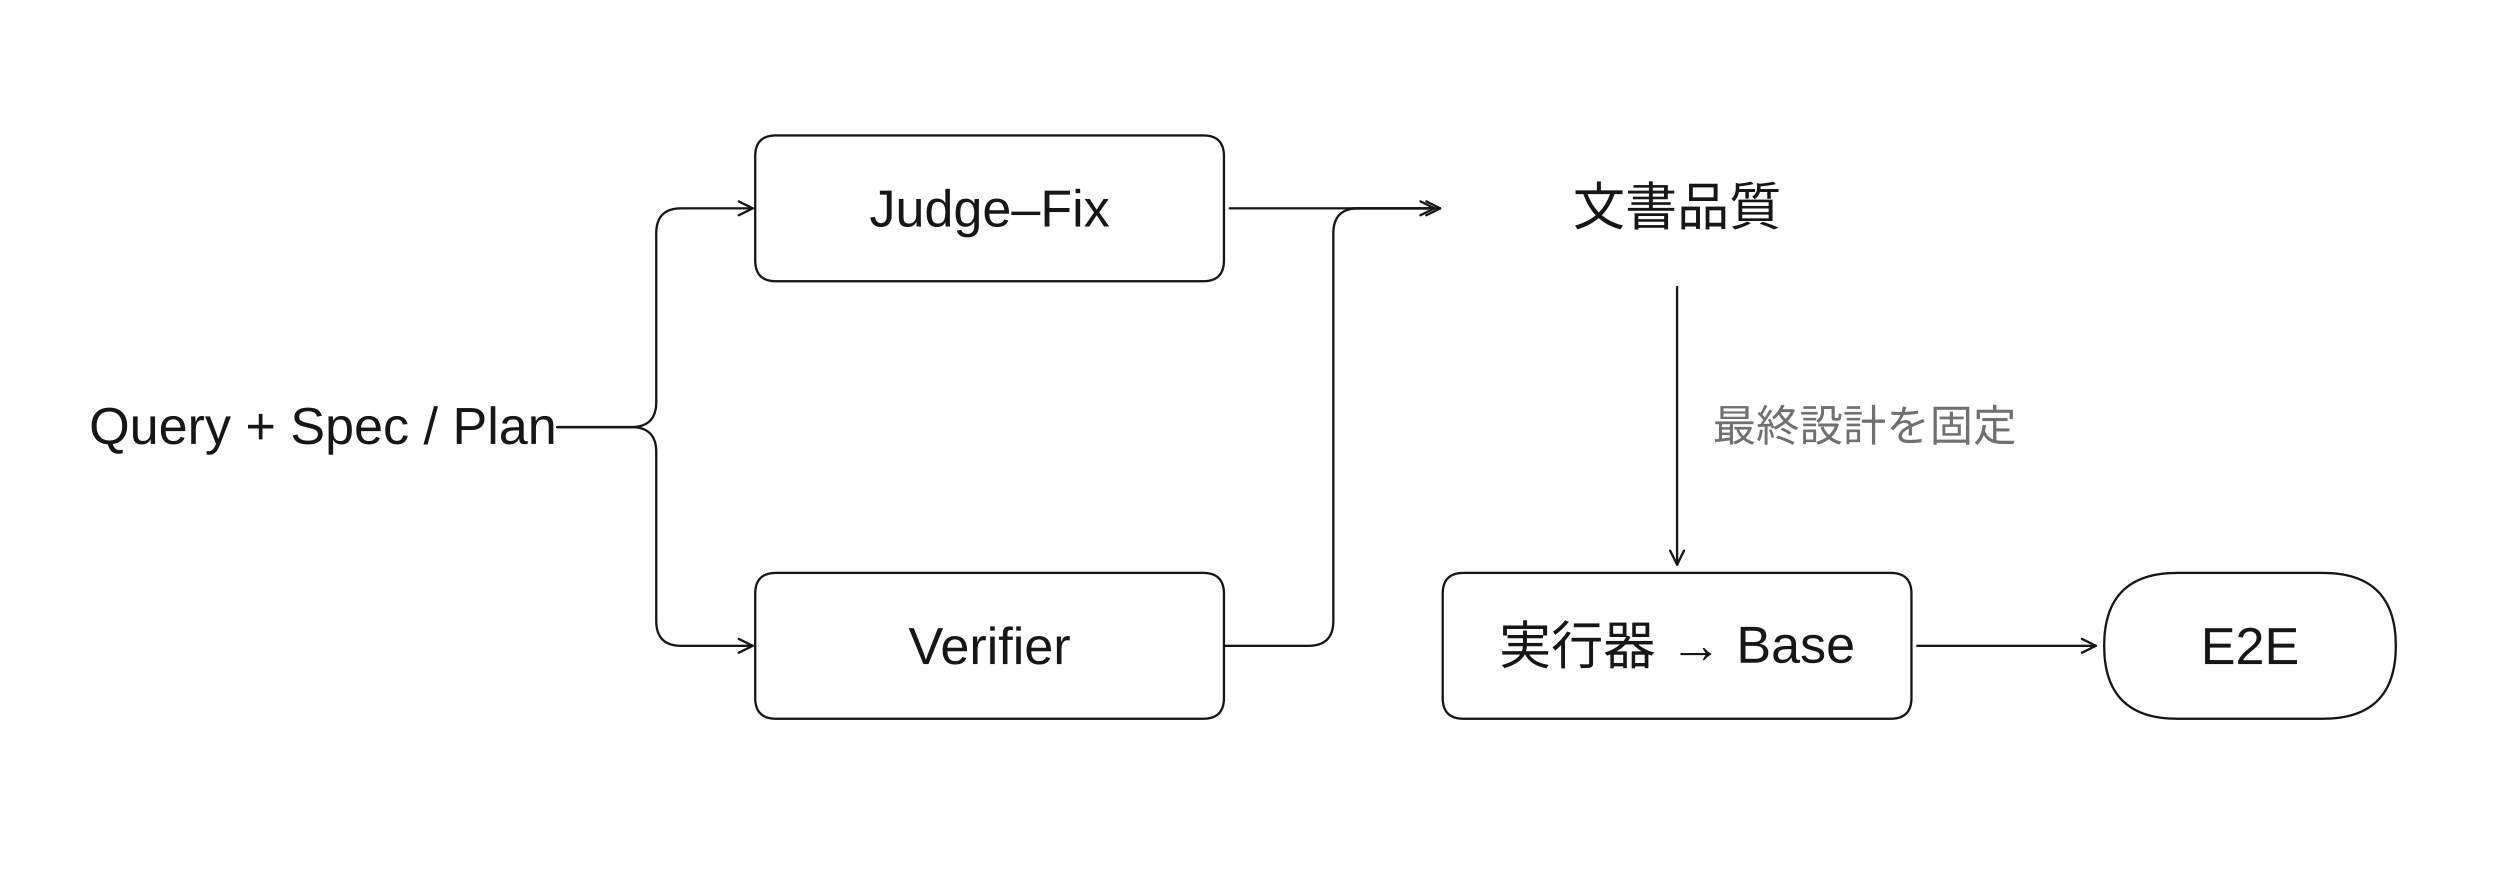
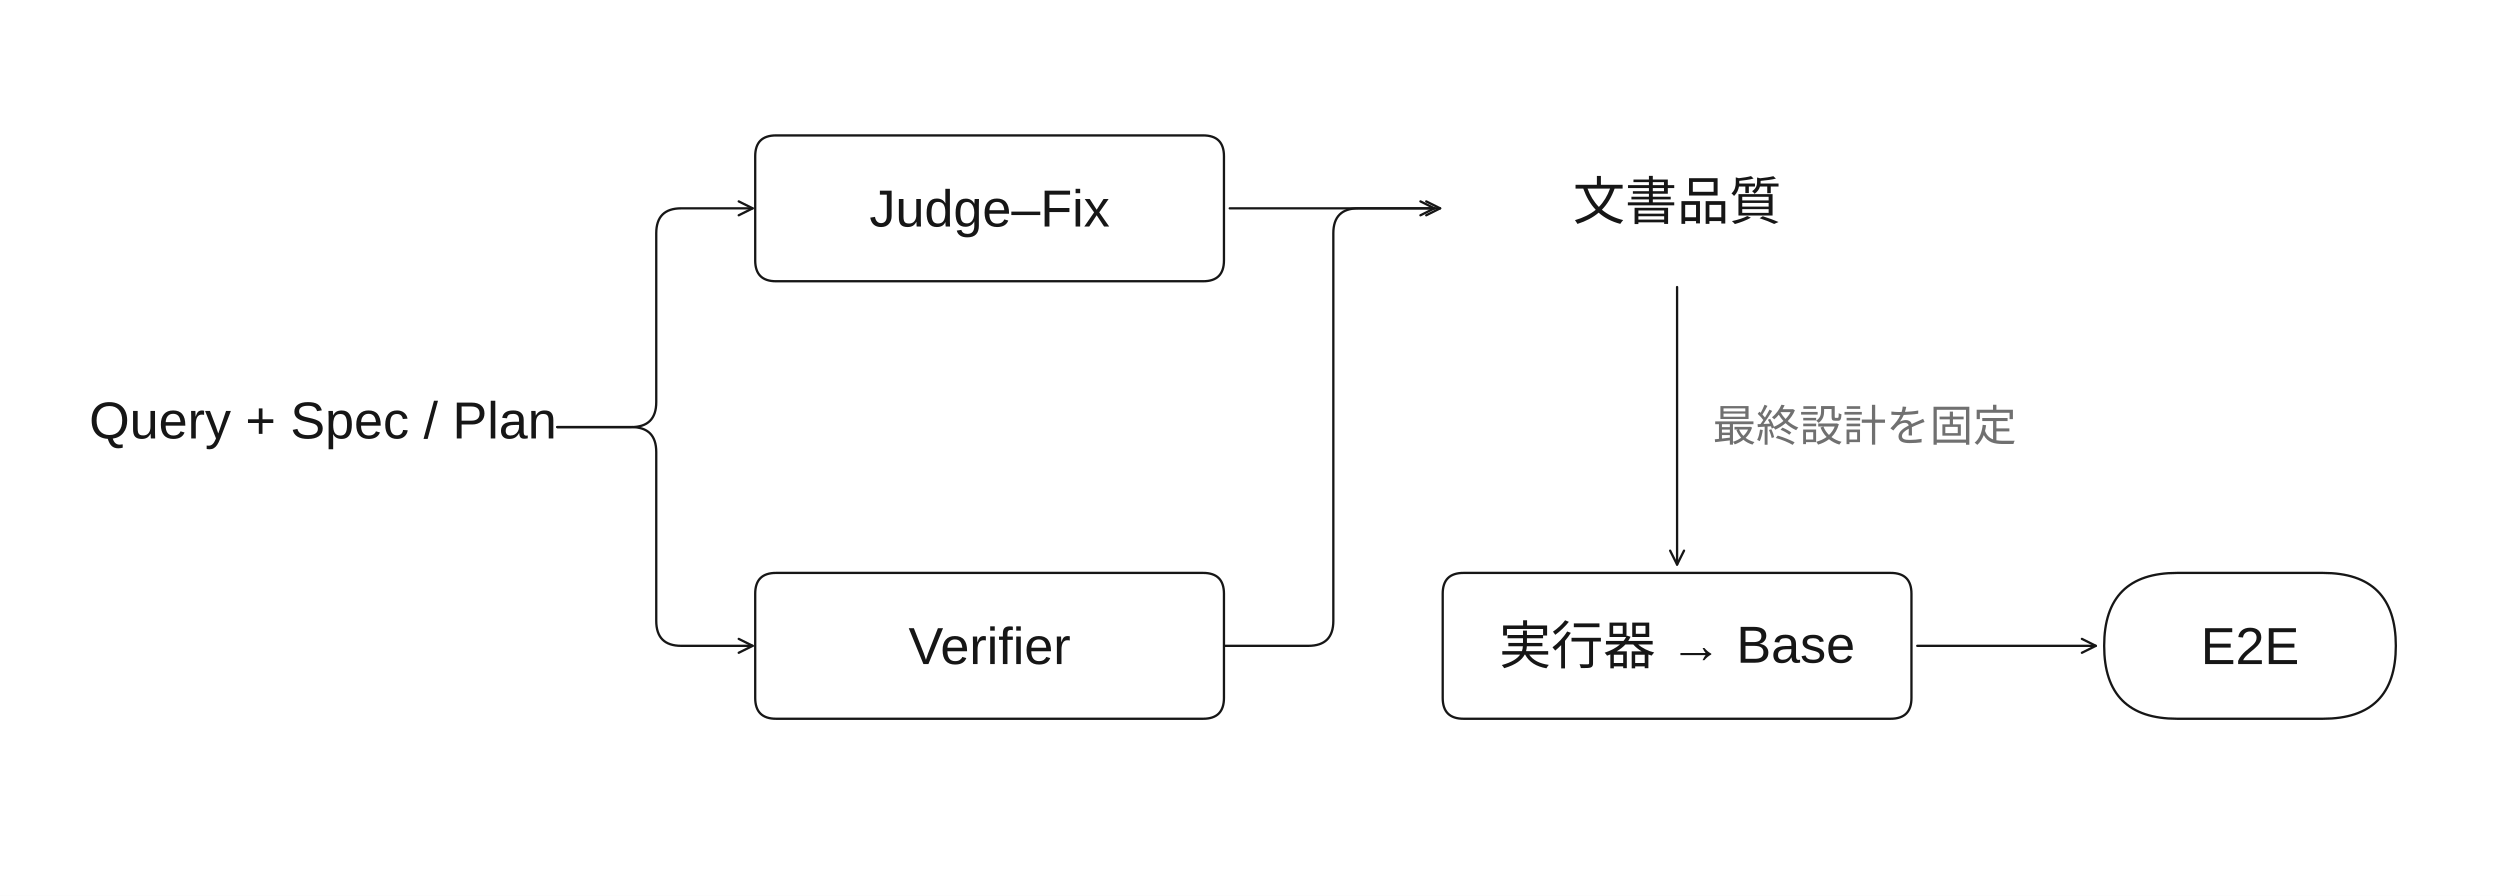
<svg xmlns="http://www.w3.org/2000/svg" width="864pt" height="309.6pt" viewBox="0 0 864 309.6" version="1.1" lang="ja">
  <defs>
    <style type="text/css">*{stroke-linejoin: round; stroke-linecap: butt}</style>
  </defs>
  <g id="figure_1">
    <g id="patch_1">
      <path d="M 0 309.6  L 864 309.6  L 864 0  L 0 0  z " style="fill: #ffffff" />
    </g>
    <g id="axes_1">
      <g id="patch_2">
        <path d="M 192.6 147.6  L 218.16 147.6  Q 226.8 147.6 226.8 138.96  L 226.8 80.64  Q 226.8 72 235.44 72  L 260.106 72  " clip-path="url(#pbd6e8e839c)" style="fill: none; stroke: #161616; stroke-width: 0.8; stroke-linecap: round" />
        <path d="M 255.306 69.6  L 260.106 72  L 255.306 74.4  " clip-path="url(#pbd6e8e839c)" style="fill: none; stroke: #161616; stroke-width: 0.8; stroke-linecap: round" />
      </g>
      <g id="patch_3">
        <path d="M 192.6 147.6  L 218.16 147.6  Q 226.8 147.6 226.8 156.24  L 226.8 214.56  Q 226.8 223.2 235.44 223.2  L 260.106 223.2  " clip-path="url(#pbd6e8e839c)" style="fill: none; stroke: #161616; stroke-width: 0.8; stroke-linecap: round" />
        <path d="M 255.306 220.8  L 260.106 223.2  L 255.306 225.6  " clip-path="url(#pbd6e8e839c)" style="fill: none; stroke: #161616; stroke-width: 0.8; stroke-linecap: round" />
      </g>
      <g id="patch_4">
        <path d="M 424.998 72  Q 460.799 72 495.706 72  " clip-path="url(#pbd6e8e839c)" style="fill: none; stroke: #161616; stroke-width: 0.8; stroke-linecap: round" />
        <path d="M 490.906 69.6  L 495.706 72  L 490.906 74.4  " clip-path="url(#pbd6e8e839c)" style="fill: none; stroke: #161616; stroke-width: 0.8; stroke-linecap: round" />
      </g>
      <g id="patch_5">
        <path d="M 423 223.2  L 452.16 223.2  Q 460.8 223.2 460.8 214.56  L 460.8 80.64  Q 460.8 72 469.44 72  L 497.706 72  " clip-path="url(#pbd6e8e839c)" style="fill: none; stroke: #161616; stroke-width: 0.8; stroke-linecap: round" />
        <path d="M 492.906 69.6  L 497.706 72  L 492.906 74.4  " clip-path="url(#pbd6e8e839c)" style="fill: none; stroke: #161616; stroke-width: 0.8; stroke-linecap: round" />
      </g>
      <g id="patch_6">
        <path d="M 579.6 99.203  Q 579.6 147.602 579.6 195.107  " clip-path="url(#pbd6e8e839c)" style="fill: none; stroke: #161616; stroke-width: 0.8; stroke-linecap: round" />
        <path d="M 582 190.307  L 579.6 195.107  L 577.2 190.307  " clip-path="url(#pbd6e8e839c)" style="fill: none; stroke: #161616; stroke-width: 0.8; stroke-linecap: round" />
      </g>
      <g id="patch_7">
        <path d="M 662.604 223.2  Q 693.903 223.2 724.307 223.2  " clip-path="url(#pbd6e8e839c)" style="fill: none; stroke: #161616; stroke-width: 0.8; stroke-linecap: round" />
        <path d="M 719.507 220.8  L 724.307 223.2  L 719.507 225.6  " clip-path="url(#pbd6e8e839c)" style="fill: none; stroke: #161616; stroke-width: 0.8; stroke-linecap: round" />
      </g>
      <g id="patch_8">
        <path d="M 268.2 46.8  L 415.8 46.8  Q 423 46.8 423 54  L 423 90  Q 423 97.2 415.8 97.2  L 268.2 97.2  Q 261 97.2 261 90  L 261 54  Q 261 46.8 268.2 46.8  z " clip-path="url(#pbd6e8e839c)" style="fill: #ffffff; stroke: #161616; stroke-width: 0.8; stroke-linejoin: miter" />
      </g>
      <g id="patch_9">
        <path d="M 268.2 198  L 415.8 198  Q 423 198 423 205.2  L 423 241.2  Q 423 248.4 415.8 248.4  L 268.2 248.4  Q 261 248.4 261 241.2  L 261 205.2  Q 261 198 268.2 198  z " clip-path="url(#pbd6e8e839c)" style="fill: #ffffff; stroke: #161616; stroke-width: 0.8; stroke-linejoin: miter" />
      </g>
      <g id="patch_10">
        <path d="M 505.8 198  L 653.4 198  Q 660.6 198 660.6 205.2  L 660.6 241.2  Q 660.6 248.4 653.4 248.4  L 505.8 248.4  Q 498.6 248.4 498.6 241.2  L 498.6 205.2  Q 498.6 198 505.8 198  z " clip-path="url(#pbd6e8e839c)" style="fill: #ffffff; stroke: #161616; stroke-width: 0.8; stroke-linejoin: miter" />
      </g>
      <g id="patch_11">
        <path d="M 752.4 198  L 802.8 198  Q 828 198 828 223.2  L 828 223.2  Q 828 248.4 802.8 248.4  L 752.4 248.4  Q 727.2 248.4 727.2 223.2  L 727.2 223.2  Q 727.2 198 752.4 198  z " clip-path="url(#pbd6e8e839c)" style="fill: #ffffff; stroke: #161616; stroke-width: 0.8; stroke-linejoin: miter" />
      </g>
      <g id="text_1">
-         <text x="111.605" y="153.433" font-size="18" font-family="Arial, PingFang SC, Hiragino Sans, Microsoft YaHei, sans-serif" fill="#161616" aria-label="Query + Spec / Plan" data-type-role="primary" text-anchor="middle">
+         <text x="111.605" y="151.533" font-size="18" font-family="Arial, PingFang SC, Hiragino Sans, Microsoft YaHei, sans-serif" fill="#161616" aria-label="Query + Spec / Plan" data-type-role="primary" text-anchor="middle">
          <tspan x="111.605" dy="0">Query + Spec / Plan</tspan>
        </text>
      </g>
      <g id="text_2">
-         <text x="342" y="78.3" font-size="18" font-family="Arial, PingFang SC, Hiragino Sans, Microsoft YaHei, sans-serif" fill="#161616" aria-label="Judge–Fix" data-type-role="primary" text-anchor="middle">
+         <text x="342" y="78.3" font-size="18" font-family="Arial, PingFang SC, Hiragino Sans, Microsoft YaHei, sans-serif" fill="#161616" data-node-box="patch_8" aria-label="Judge–Fix" data-type-role="primary" text-anchor="middle">
          <tspan x="342" dy="0">Judge–Fix</tspan>
        </text>
      </g>
      <g id="text_3">
-         <text x="342" y="229.5" font-size="18" font-family="Arial, PingFang SC, Hiragino Sans, Microsoft YaHei, sans-serif" fill="#161616" aria-label="Verifier" data-type-role="primary" text-anchor="middle">
+         <text x="342" y="229.5" font-size="18" font-family="Arial, PingFang SC, Hiragino Sans, Microsoft YaHei, sans-serif" fill="#161616" data-node-box="patch_9" aria-label="Verifier" data-type-role="primary" text-anchor="middle">
          <tspan x="342" dy="0">Verifier</tspan>
        </text>
      </g>
      <g id="text_4">
-         <text x="579.6" y="77.833" font-size="18" font-family="Arial, PingFang SC, Hiragino Sans, Microsoft YaHei, sans-serif" fill="#161616" aria-label="文書品質" data-type-role="primary" text-anchor="middle">
+         <text x="579.6" y="75.933" font-size="18" font-family="Arial, PingFang SC, Hiragino Sans, Microsoft YaHei, sans-serif" fill="#161616" aria-label="文書品質" data-type-role="primary" text-anchor="middle">
          <tspan x="579.6" dy="0">文書品質</tspan>
        </text>
      </g>
      <g id="text_5">
-         <text x="579.6" y="229.5" font-size="18" font-family="Arial, PingFang SC, Hiragino Sans, Microsoft YaHei, sans-serif" fill="#161616" aria-label="実行器 → Base" data-type-role="primary" text-anchor="middle">
+         <text x="579.6" y="229.5" font-size="18" font-family="Arial, PingFang SC, Hiragino Sans, Microsoft YaHei, sans-serif" fill="#161616" data-node-box="patch_10" aria-label="実行器 → Base" data-type-role="primary" text-anchor="middle">
          <tspan x="579.6" dy="0">実行器 → Base</tspan>
        </text>
      </g>
      <g id="text_6">
-         <text x="777.6" y="229.5" font-size="18" font-family="Arial, PingFang SC, Hiragino Sans, Microsoft YaHei, sans-serif" fill="#161616" aria-label="E2E" data-type-role="primary" text-anchor="middle">
+         <text x="777.6" y="229.5" font-size="18" font-family="Arial, PingFang SC, Hiragino Sans, Microsoft YaHei, sans-serif" fill="#161616" data-node-box="patch_11" aria-label="E2E" data-type-role="primary" text-anchor="middle">
          <tspan x="777.6" dy="0">E2E</tspan>
        </text>
      </g>
      <g id="text_7">
        <text x="644.4" y="152.471" font-size="15" font-family="Arial, PingFang SC, Hiragino Sans, Microsoft YaHei, sans-serif" fill="#707070" aria-label="最終設計を固定" data-type-role="secondary" text-anchor="middle">
          <tspan x="644.4" dy="0">最終設計を固定</tspan>
        </text>
      </g>
    </g>
  </g>
  <defs>
    <clipPath id="pbd6e8e839c">
      <rect x="0" y="0" width="864" height="309.6" />
    </clipPath>
  </defs>
</svg>
